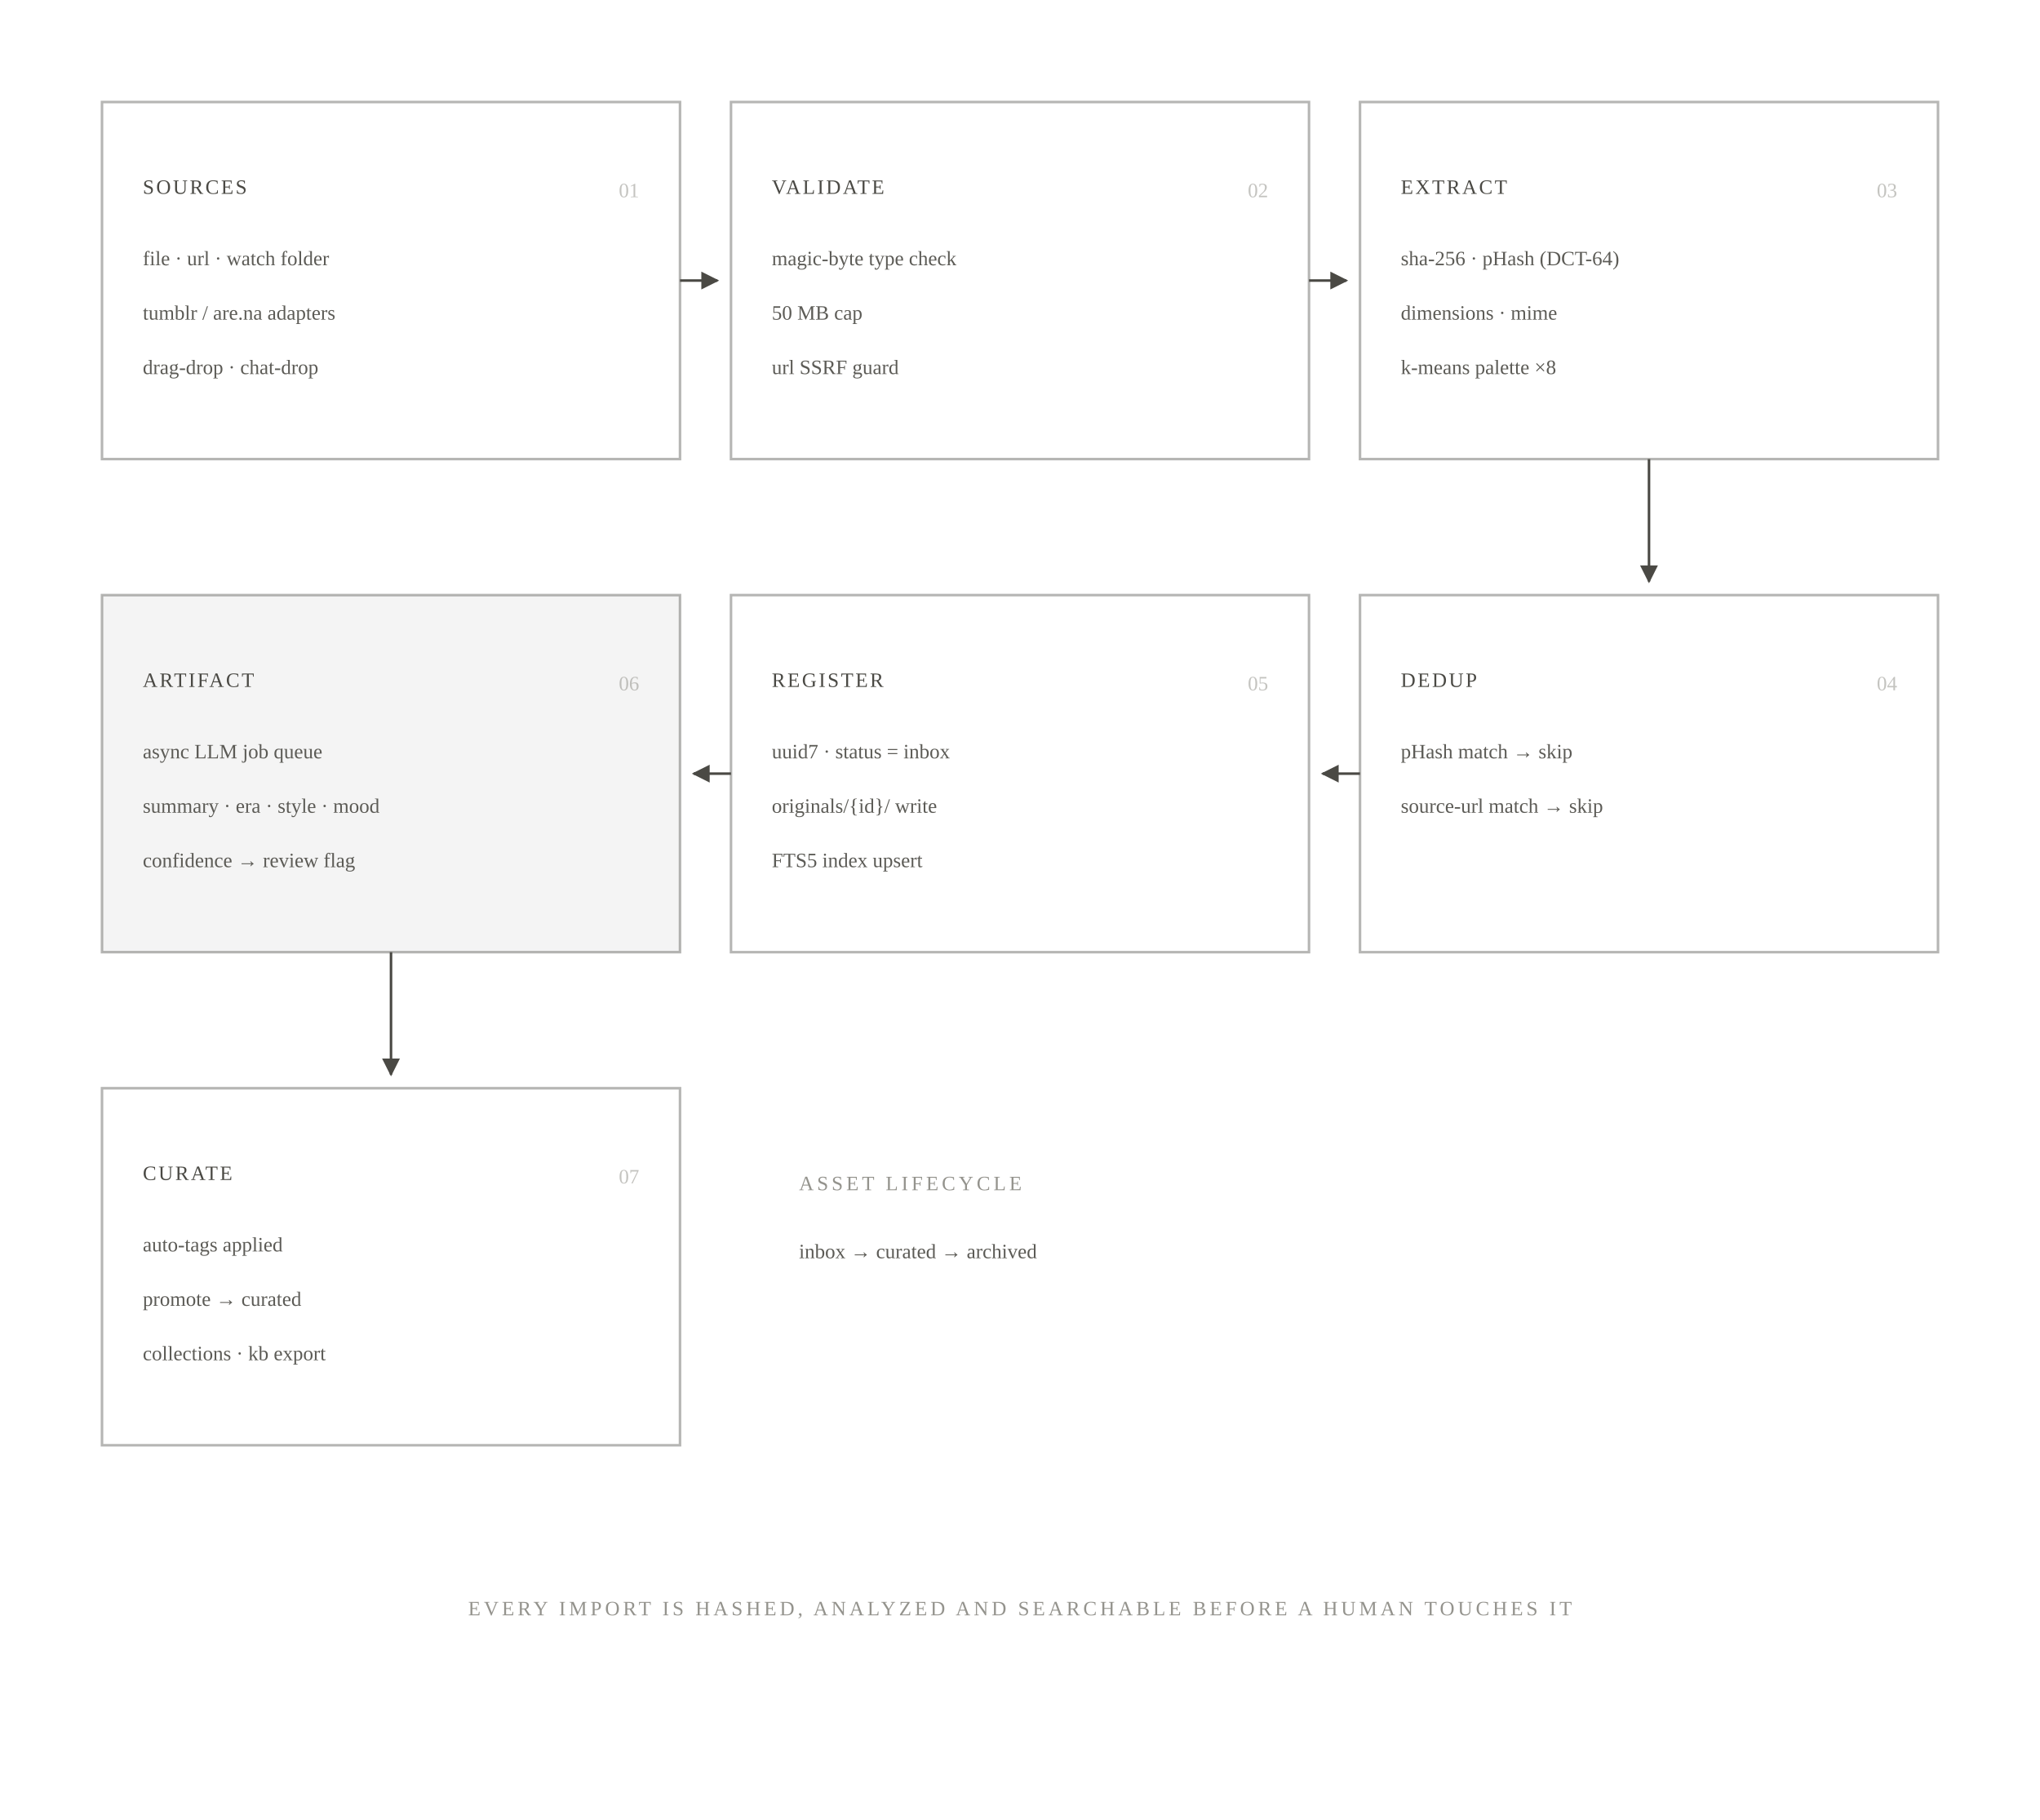
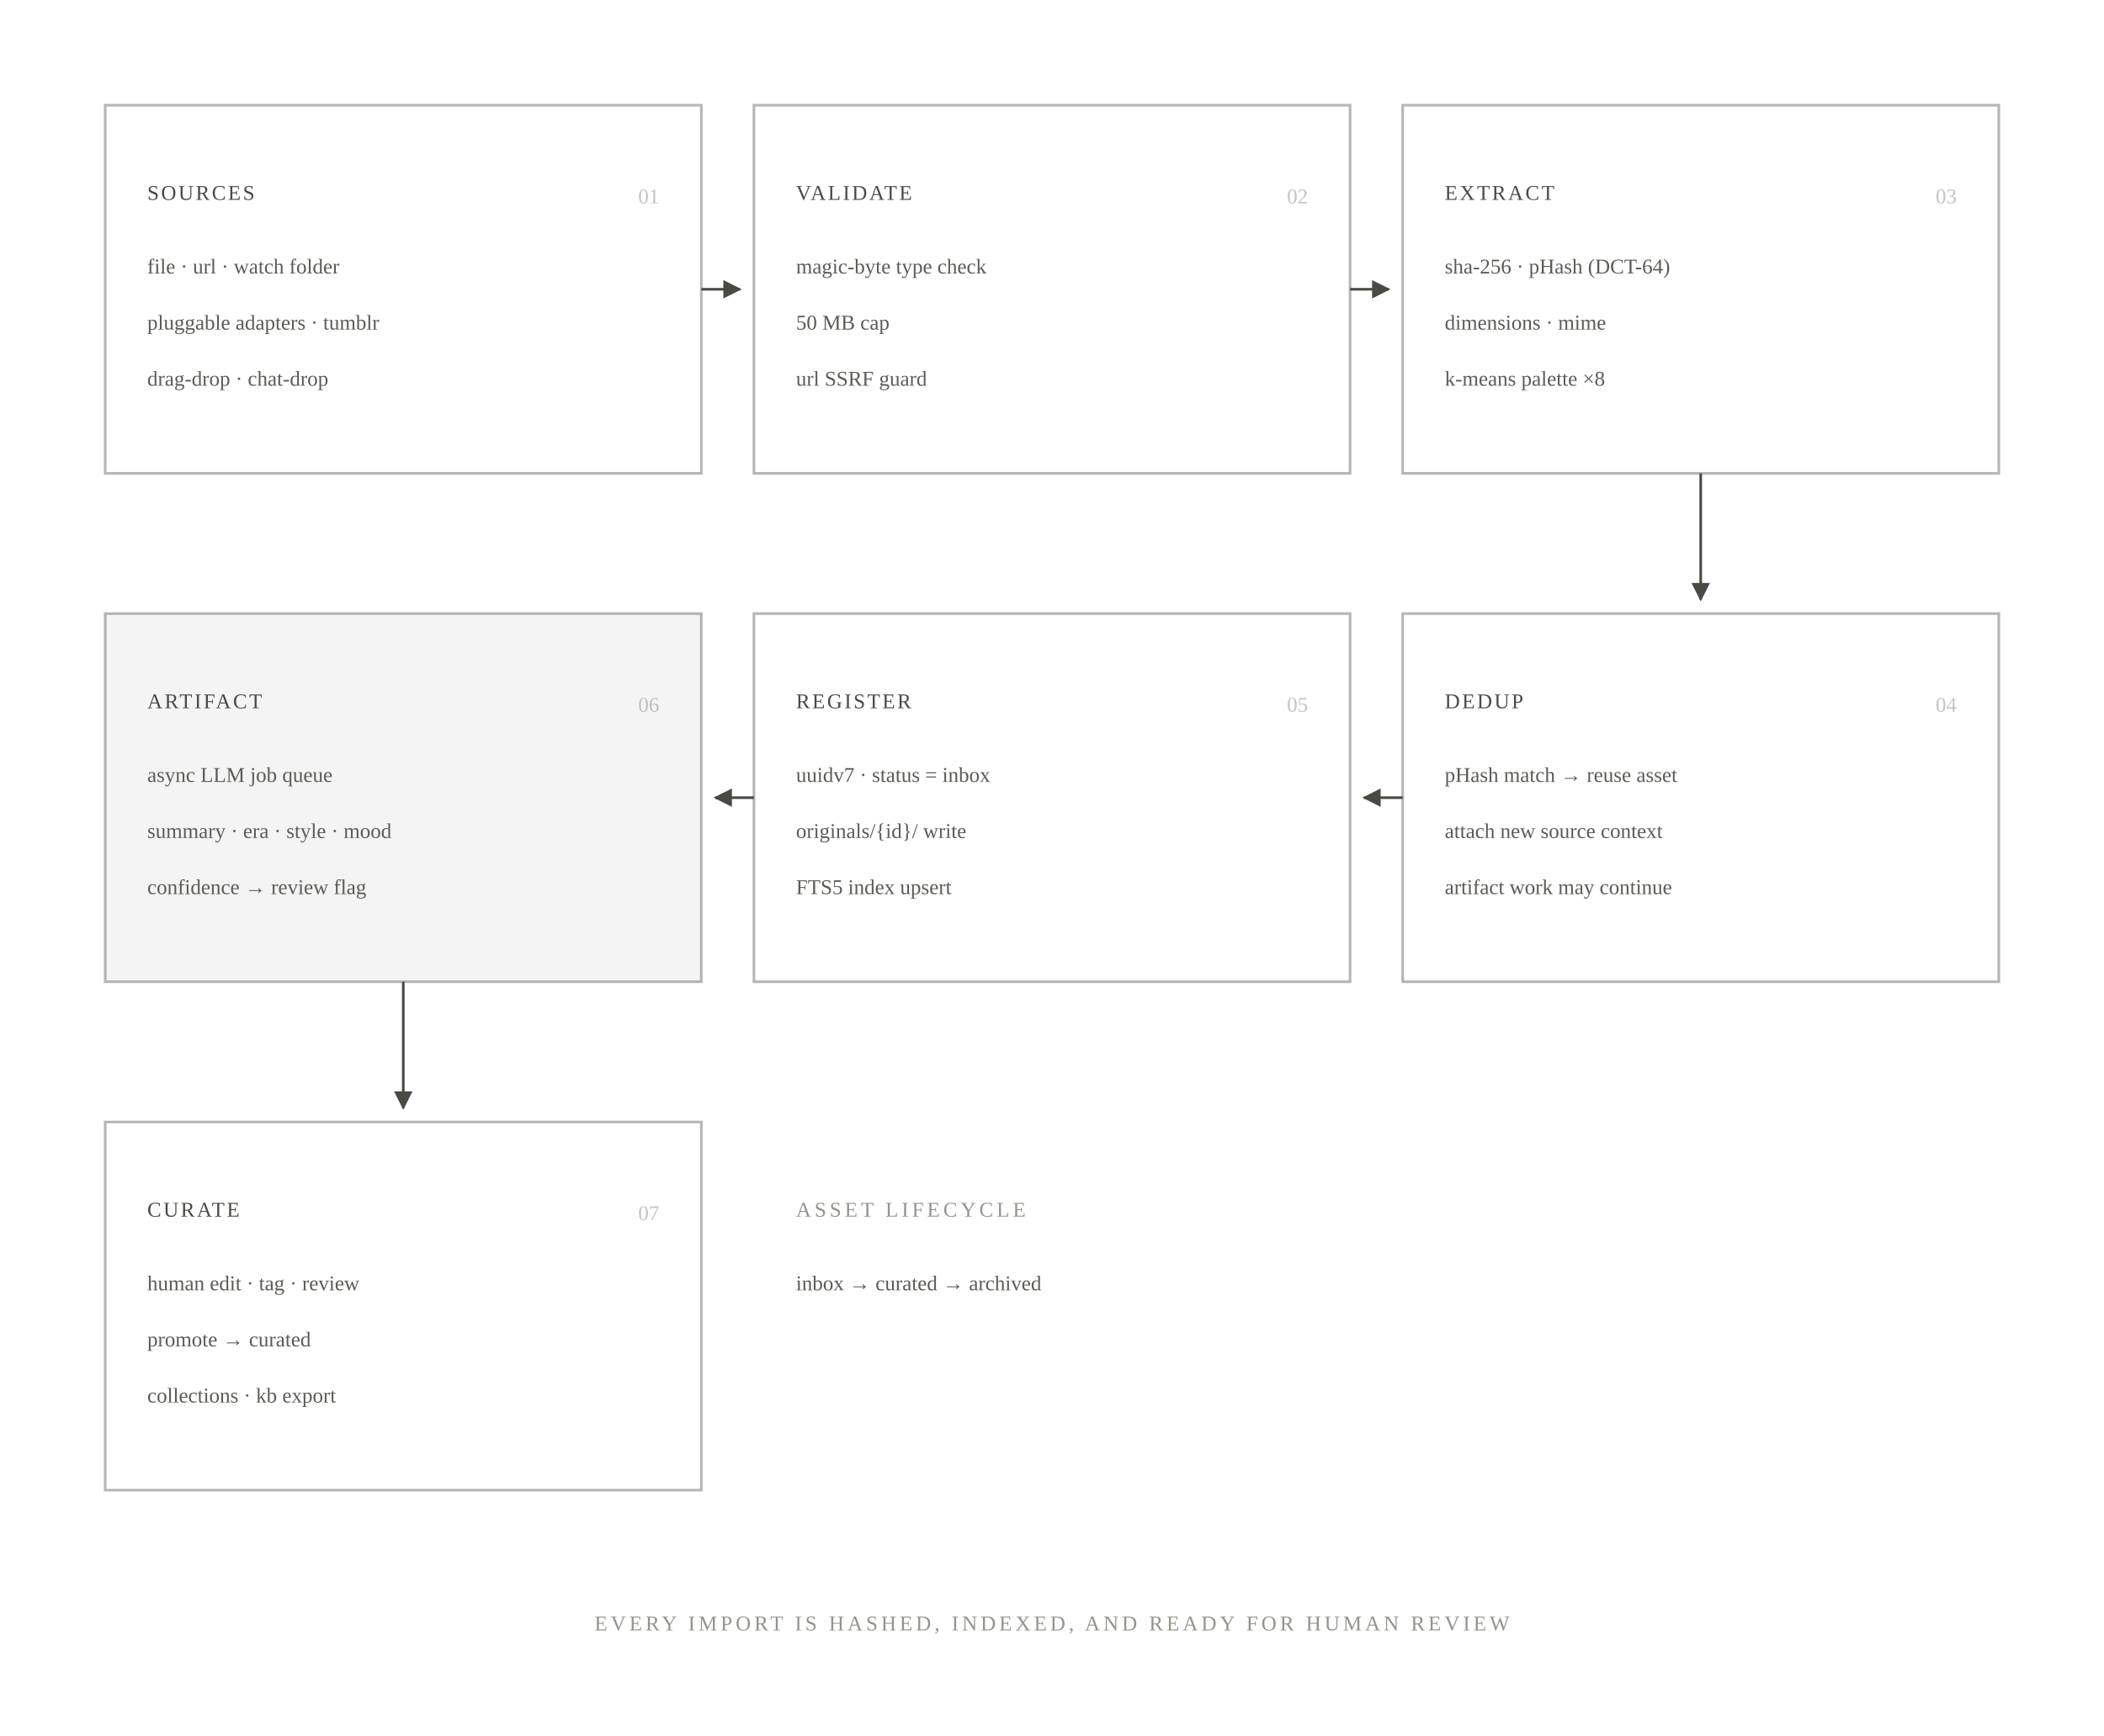
- <svg xmlns="http://www.w3.org/2000/svg" viewBox="0 0 1200 1070" role="img" aria-label="Grain ingest pipeline diagram">
+ <svg xmlns="http://www.w3.org/2000/svg" viewBox="0 0 1200 990" role="img" aria-label="Grain ingest pipeline diagram">
  <style>
    .d-box { fill: none; stroke: var(--line-strong, rgba(74,73,68,0.4)); stroke-width: 1.5; }
    .d-soft { fill: var(--accent-soft, rgba(74,73,68,0.06)); stroke: var(--line-strong, rgba(74,73,68,0.4)); stroke-width: 1.5; }
    .d-title { font: 700 24px var(--font-ui, "IBM Plex Sans", sans-serif); fill: var(--ink-strong, #4a4944); letter-spacing: 0.1em; }
    .d-body { font: 400 21px var(--font-ui, "IBM Plex Sans", sans-serif); fill: var(--ink, #5c5b56); }
    .d-num { font: 700 46px var(--font-display, "Inter", sans-serif); fill: var(--muted, #94938d); opacity: 0.55; }
    .d-cap { font: 500 18px var(--font-ui, "IBM Plex Sans", sans-serif); fill: var(--muted, #94938d); letter-spacing: 0.16em; }
    .d-line { stroke: var(--accent, #4a4944); stroke-width: 1.5; fill: none; }
    .d-arrow { fill: var(--accent, #4a4944); }
  </style>
  <defs>
    <marker id="arr2" viewBox="0 0 10 10" refX="9" refY="5" markerWidth="7" markerHeight="7" orient="auto-start-reverse">
      <path d="M 0 0 L 10 5 L 0 10 z" class="d-arrow" />
    </marker>
  </defs>
  <rect x="60" y="60" width="340" height="210" class="d-box" />
  <text x="376" y="116" text-anchor="end" class="d-num">01</text>
  <text x="84" y="114" class="d-title">SOURCES</text>
  <text x="84" y="156" class="d-body">file · url · watch folder</text>
-   <text x="84" y="188" class="d-body">tumblr / are.na adapters</text>
+   <text x="84" y="188" class="d-body">pluggable adapters · tumblr</text>
  <text x="84" y="220" class="d-body">drag-drop · chat-drop</text>
  <line x1="400" y1="165" x2="422" y2="165" class="d-line" marker-end="url(#arr2)" />
  <rect x="430" y="60" width="340" height="210" class="d-box" />
  <text x="746" y="116" text-anchor="end" class="d-num">02</text>
  <text x="454" y="114" class="d-title">VALIDATE</text>
  <text x="454" y="156" class="d-body">magic-byte type check</text>
  <text x="454" y="188" class="d-body">50 MB cap</text>
  <text x="454" y="220" class="d-body">url SSRF guard</text>
  <line x1="770" y1="165" x2="792" y2="165" class="d-line" marker-end="url(#arr2)" />
  <rect x="800" y="60" width="340" height="210" class="d-box" />
  <text x="1116" y="116" text-anchor="end" class="d-num">03</text>
  <text x="824" y="114" class="d-title">EXTRACT</text>
  <text x="824" y="156" class="d-body">sha-256 · pHash (DCT-64)</text>
  <text x="824" y="188" class="d-body">dimensions · mime</text>
  <text x="824" y="220" class="d-body">k-means palette ×8</text>
  <line x1="970" y1="270" x2="970" y2="342" class="d-line" marker-end="url(#arr2)" />
  <rect x="800" y="350" width="340" height="210" class="d-box" />
  <text x="1116" y="406" text-anchor="end" class="d-num">04</text>
  <text x="824" y="404" class="d-title">DEDUP</text>
-   <text x="824" y="446" class="d-body">pHash match → skip</text>
-   <text x="824" y="478" class="d-body">source-url match → skip</text>
+   <text x="824" y="446" class="d-body">pHash match → reuse asset</text>
+   <text x="824" y="478" class="d-body">attach new source context</text>
+   <text x="824" y="510" class="d-body">artifact work may continue</text>
  <line x1="800" y1="455" x2="778" y2="455" class="d-line" marker-end="url(#arr2)" />
  <rect x="430" y="350" width="340" height="210" class="d-box" />
  <text x="746" y="406" text-anchor="end" class="d-num">05</text>
  <text x="454" y="404" class="d-title">REGISTER</text>
-   <text x="454" y="446" class="d-body">uuid7 · status = inbox</text>
+   <text x="454" y="446" class="d-body">uuidv7 · status = inbox</text>
  <text x="454" y="478" class="d-body">originals/{id}/ write</text>
  <text x="454" y="510" class="d-body">FTS5 index upsert</text>
  <line x1="430" y1="455" x2="408" y2="455" class="d-line" marker-end="url(#arr2)" />
  <rect x="60" y="350" width="340" height="210" class="d-soft" />
  <text x="376" y="406" text-anchor="end" class="d-num">06</text>
  <text x="84" y="404" class="d-title">ARTIFACT</text>
  <text x="84" y="446" class="d-body">async LLM job queue</text>
  <text x="84" y="478" class="d-body">summary · era · style · mood</text>
  <text x="84" y="510" class="d-body">confidence → review flag</text>
  <line x1="230" y1="560" x2="230" y2="632" class="d-line" marker-end="url(#arr2)" />
  <rect x="60" y="640" width="340" height="210" class="d-box" />
  <text x="376" y="696" text-anchor="end" class="d-num">07</text>
  <text x="84" y="694" class="d-title">CURATE</text>
-   <text x="84" y="736" class="d-body">auto-tags applied</text>
+   <text x="84" y="736" class="d-body">human edit · tag · review</text>
  <text x="84" y="768" class="d-body">promote → curated</text>
  <text x="84" y="800" class="d-body">collections · kb export</text>
-   <text x="470" y="700" class="d-cap">ASSET LIFECYCLE</text>
-   <text x="470" y="740" class="d-body">inbox → curated → archived</text>
-   <text x="600" y="950" text-anchor="middle" class="d-cap">EVERY IMPORT IS HASHED, ANALYZED AND SEARCHABLE BEFORE A HUMAN TOUCHES IT</text>
+   <text x="454" y="694" class="d-cap">ASSET LIFECYCLE</text>
+   <text x="454" y="736" class="d-body">inbox → curated → archived</text>
+   <text x="600" y="930" text-anchor="middle" class="d-cap">EVERY IMPORT IS HASHED, INDEXED, AND READY FOR HUMAN REVIEW</text>
</svg>
